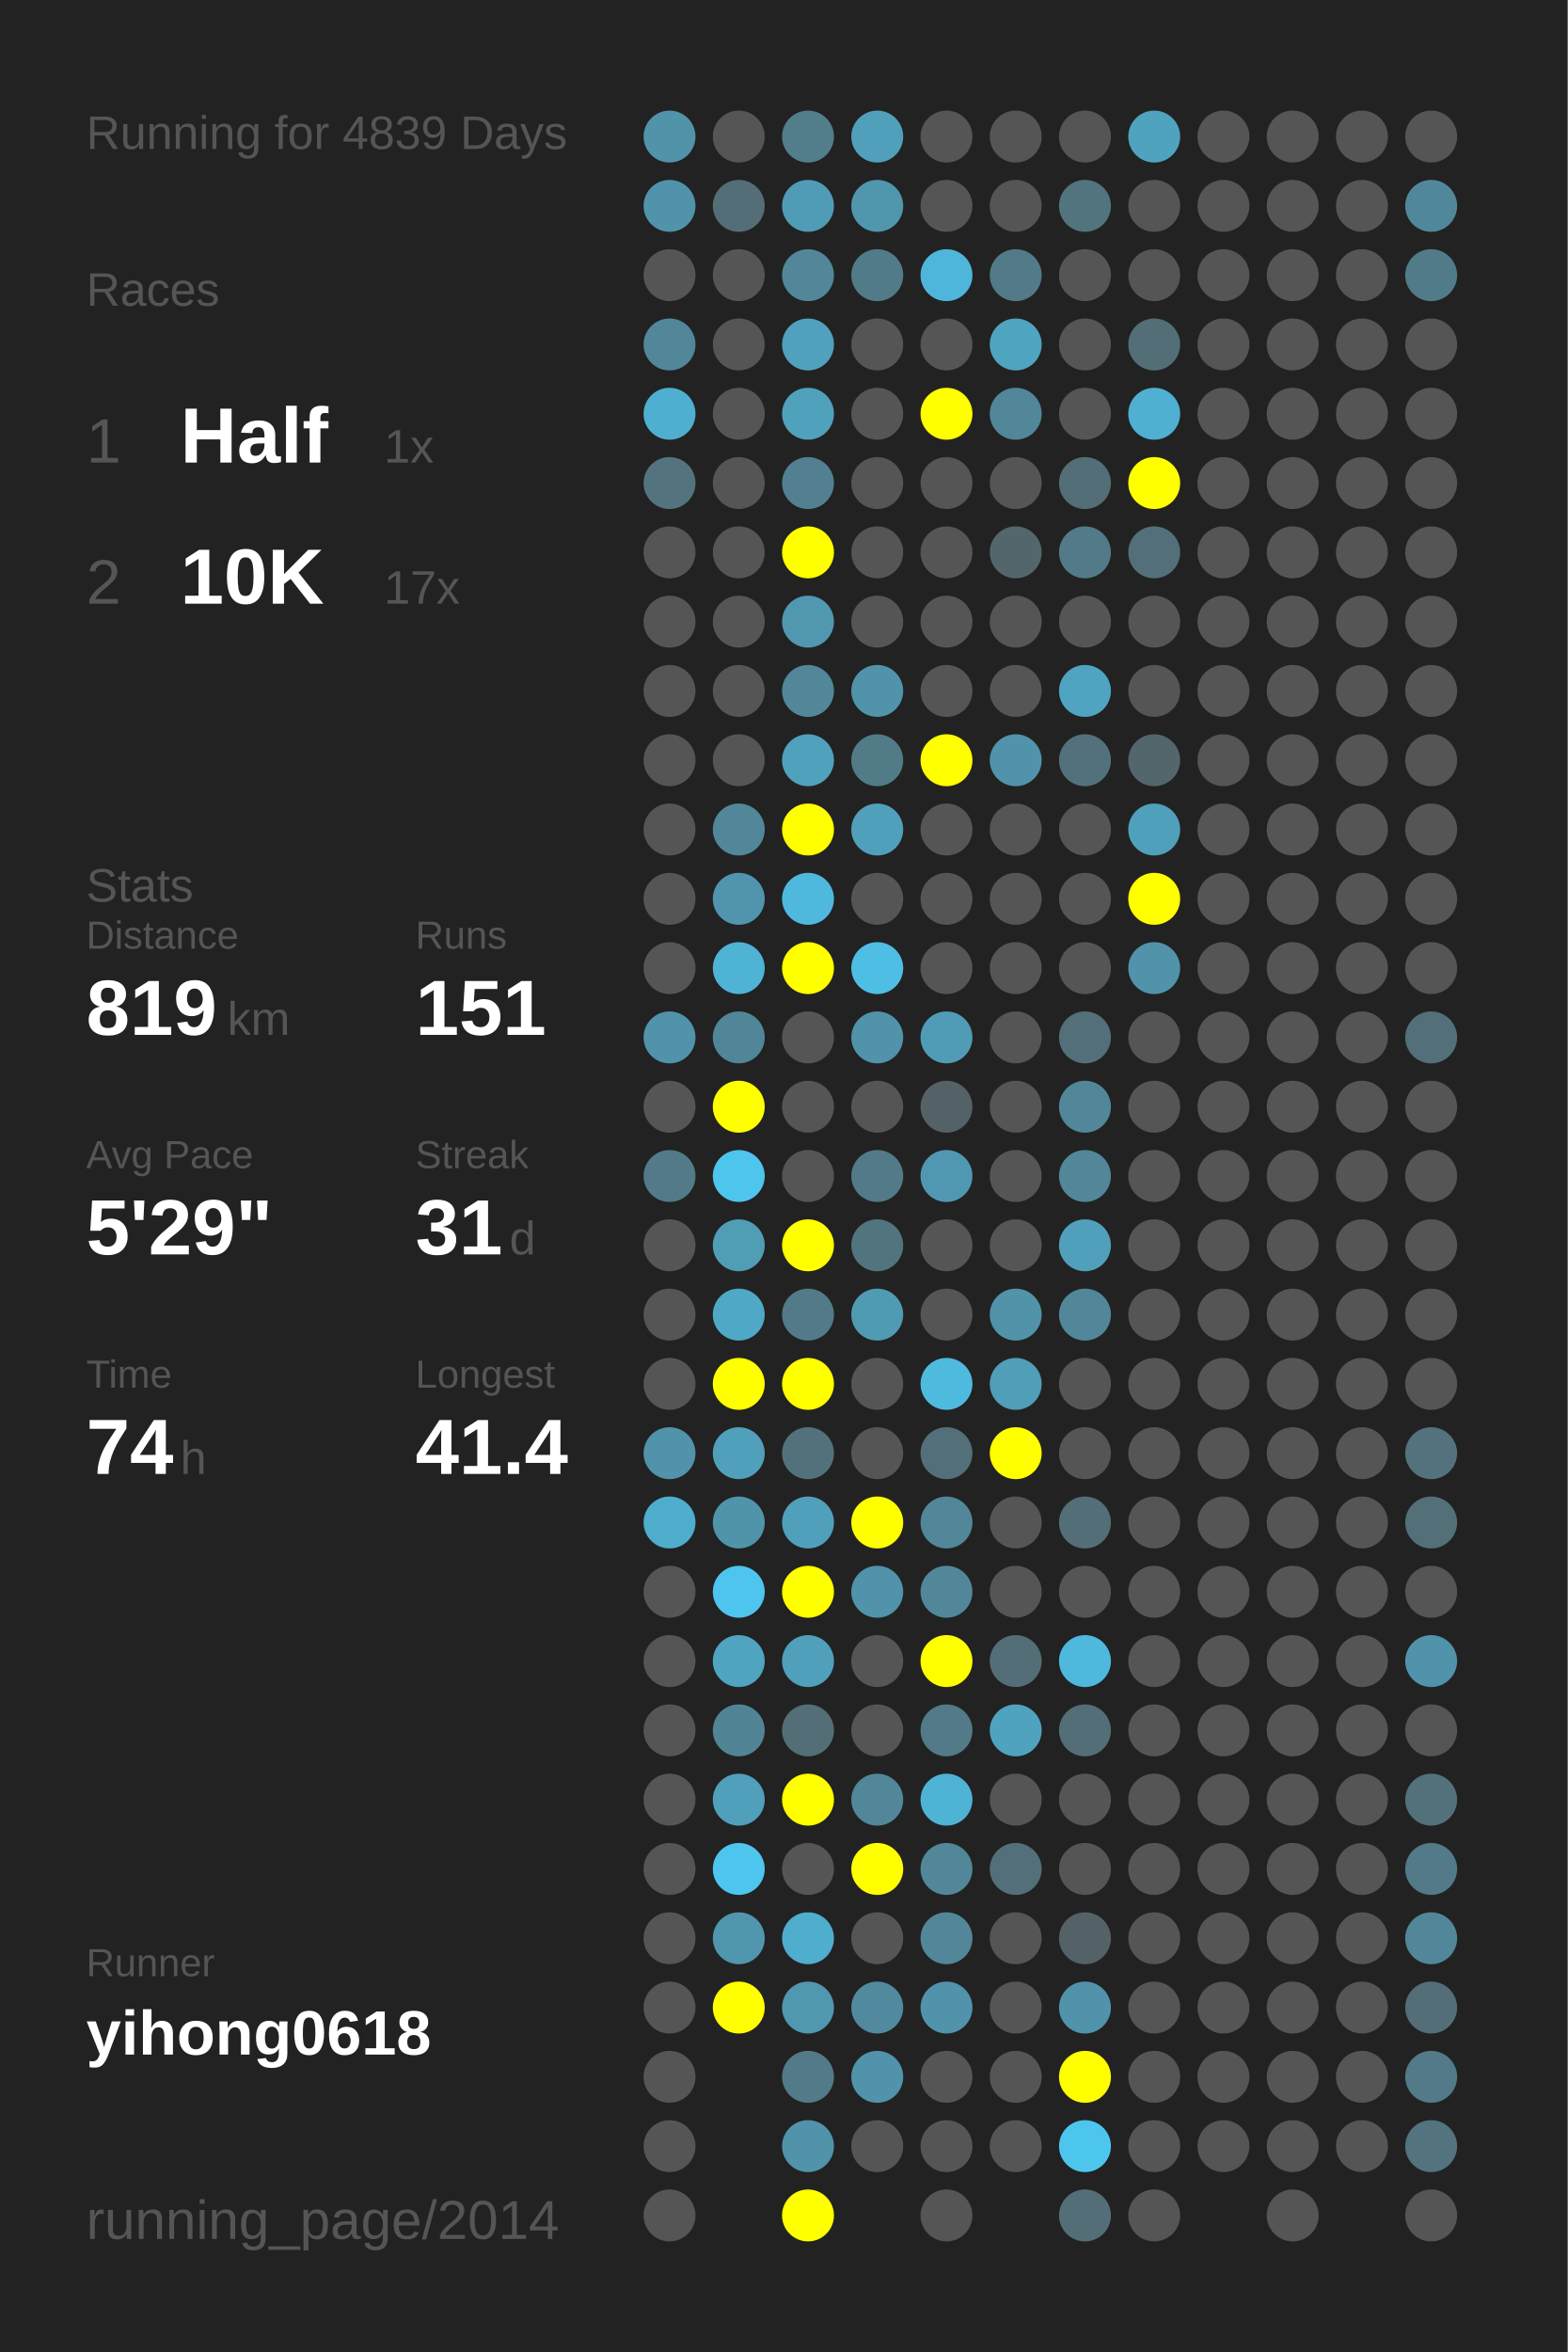
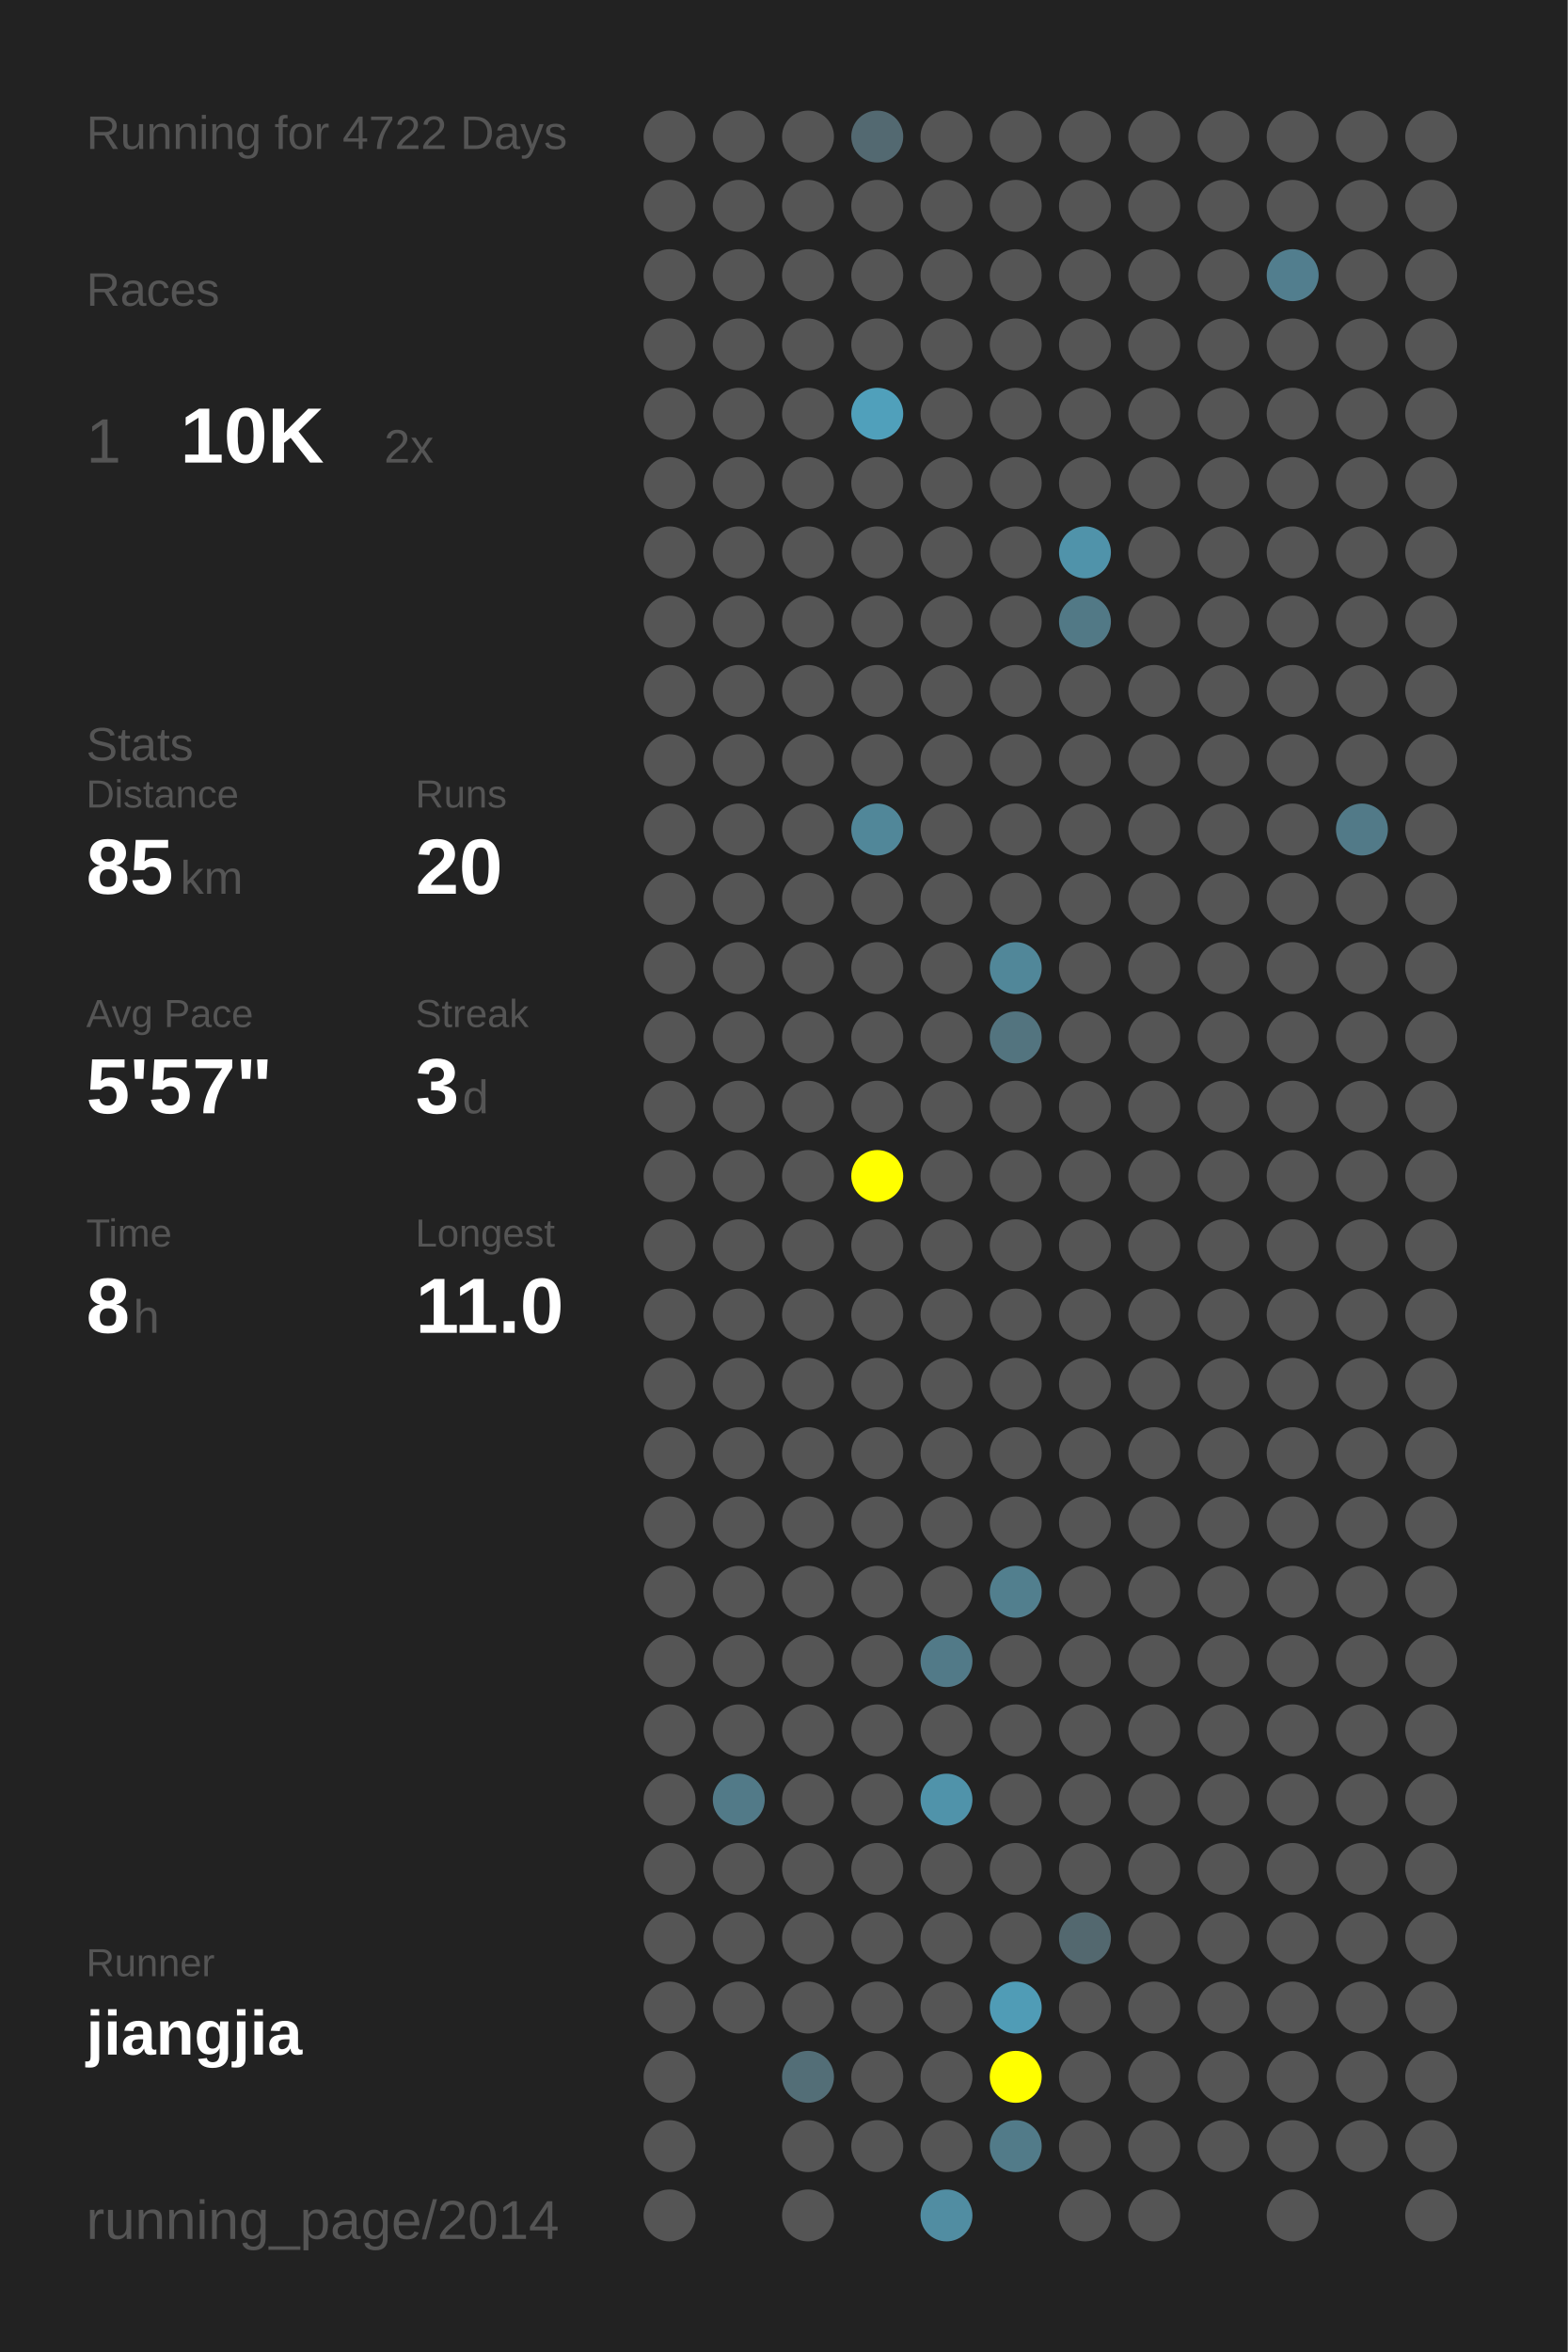
<svg xmlns="http://www.w3.org/2000/svg" baseProfile="full" height="300mm" version="1.1" viewBox="0,0,200,300" width="200mm">
  <defs />
  <rect fill="#222222" height="300" width="200" x="0" y="0" />
-   <text fill="#555555" style="font-size:6px; font-family:Arial;" x="11" y="19">Running for 4839 Days</text>
+   <text fill="#555555" style="font-size:6px; font-family:Arial;" x="11" y="19">Running for 4722 Days</text>
  <text fill="#555555" style="font-size:6px; font-family:Arial;" x="11" y="39">Races</text>
  <text fill="#555555" style="font-size:8px; font-family:Arial;" x="11" y="59">1</text>
-   <text fill="#FFFFFF" style="font-size:10px; font-family:Arial; font-weight:bold;" x="23" y="59">Half</text>
-   <text fill="#555555" style="font-size:6px; font-family:Arial;" x="49" y="59">1x</text>
-   <text fill="#555555" style="font-size:8px; font-family:Arial;" x="11" y="77">2</text>
-   <text fill="#FFFFFF" style="font-size:10px; font-family:Arial; font-weight:bold;" x="23" y="77">10K</text>
-   <text fill="#555555" style="font-size:6px; font-family:Arial;" x="49" y="77">17x</text>
-   <text fill="#555555" style="font-size:6px; font-family:Arial;" x="11" y="115">Stats</text>
-   <text fill="#555555" style="font-size:5px; font-family:Arial;" x="11" y="121">Distance</text>
-   <text fill="#FFFFFF" style="font-size:10px; font-family:Arial; font-weight:bold;" x="11" y="132">819</text>
-   <text fill="#555555" style="font-size:6px; font-family:Arial;" x="29" y="132">km</text>
-   <text fill="#555555" style="font-size:5px; font-family:Arial;" x="53" y="121">Runs</text>
-   <text fill="#FFFFFF" style="font-size:10px; font-family:Arial; font-weight:bold;" x="53" y="132">151</text>
-   <text fill="#555555" style="font-size:5px; font-family:Arial;" x="11" y="149">Avg Pace</text>
-   <text fill="#FFFFFF" style="font-size:10px; font-family:Arial; font-weight:bold;" x="11" y="160">5'29"</text>
-   <text fill="#555555" style="font-size:5px; font-family:Arial;" x="53" y="149">Streak</text>
-   <text fill="#FFFFFF" style="font-size:10px; font-family:Arial; font-weight:bold;" x="53" y="160">31</text>
-   <text fill="#555555" style="font-size:6px; font-family:Arial;" x="65" y="160">d</text>
-   <text fill="#555555" style="font-size:5px; font-family:Arial;" x="11" y="177">Time</text>
-   <text fill="#FFFFFF" style="font-size:10px; font-family:Arial; font-weight:bold;" x="11" y="188">74</text>
-   <text fill="#555555" style="font-size:6px; font-family:Arial;" x="23" y="188">h</text>
-   <text fill="#555555" style="font-size:5px; font-family:Arial;" x="53" y="177">Longest</text>
-   <text fill="#FFFFFF" style="font-size:10px; font-family:Arial; font-weight:bold;" x="53" y="188">41.4</text>
+   <text fill="#FFFFFF" style="font-size:10px; font-family:Arial; font-weight:bold;" x="23" y="59">10K</text>
+   <text fill="#555555" style="font-size:6px; font-family:Arial;" x="49" y="59">2x</text>
+   <text fill="#555555" style="font-size:6px; font-family:Arial;" x="11" y="97">Stats</text>
+   <text fill="#555555" style="font-size:5px; font-family:Arial;" x="11" y="103">Distance</text>
+   <text fill="#FFFFFF" style="font-size:10px; font-family:Arial; font-weight:bold;" x="11" y="114">85</text>
+   <text fill="#555555" style="font-size:6px; font-family:Arial;" x="23" y="114">km</text>
+   <text fill="#555555" style="font-size:5px; font-family:Arial;" x="53" y="103">Runs</text>
+   <text fill="#FFFFFF" style="font-size:10px; font-family:Arial; font-weight:bold;" x="53" y="114">20</text>
+   <text fill="#555555" style="font-size:5px; font-family:Arial;" x="11" y="131">Avg Pace</text>
+   <text fill="#FFFFFF" style="font-size:10px; font-family:Arial; font-weight:bold;" x="11" y="142">5'57"</text>
+   <text fill="#555555" style="font-size:5px; font-family:Arial;" x="53" y="131">Streak</text>
+   <text fill="#FFFFFF" style="font-size:10px; font-family:Arial; font-weight:bold;" x="53" y="142">3</text>
+   <text fill="#555555" style="font-size:6px; font-family:Arial;" x="59" y="142">d</text>
+   <text fill="#555555" style="font-size:5px; font-family:Arial;" x="11" y="159">Time</text>
+   <text fill="#FFFFFF" style="font-size:10px; font-family:Arial; font-weight:bold;" x="11" y="170">8</text>
+   <text fill="#555555" style="font-size:6px; font-family:Arial;" x="17" y="170">h</text>
+   <text fill="#555555" style="font-size:5px; font-family:Arial;" x="53" y="159">Longest</text>
+   <text fill="#FFFFFF" style="font-size:10px; font-family:Arial; font-weight:bold;" x="53" y="170">11.0</text>
  <text fill="#555555" style="font-size:5px; font-family:Arial;" x="11" y="252.065">Runner</text>
-   <text fill="#FFFFFF" style="font-size:8px; font-family:Arial; font-weight:bold;" x="11" y="262.065">yihong0618</text>
+   <text fill="#FFFFFF" style="font-size:8px; font-family:Arial; font-weight:bold;" x="11" y="262.065">jiangjia</text>
  <text fill="#555555" style="font-size:7px; font-family:Arial;" x="11" y="285.581">running_page/2014</text>
-   <circle cx="85.417" cy="17.419" fill="#5193a9" r="3.312" />
-   <circle cx="85.417" cy="26.258" fill="#5093aa" r="3.312" />
+   <circle cx="85.417" cy="17.419" fill="#555555" r="3.312" />
+   <circle cx="85.417" cy="26.258" fill="#555555" r="3.312" />
  <circle cx="85.417" cy="35.097" fill="#555555" r="3.312" />
-   <circle cx="85.417" cy="43.935" fill="#518799" r="3.312" />
-   <circle cx="85.417" cy="52.774" fill="#4fafd0" r="3.312" />
-   <circle cx="85.417" cy="61.613" fill="#53747f" r="3.312" />
+   <circle cx="85.417" cy="43.935" fill="#555555" r="3.312" />
+   <circle cx="85.417" cy="52.774" fill="#555555" r="3.312" />
+   <circle cx="85.417" cy="61.613" fill="#555555" r="3.312" />
  <circle cx="85.417" cy="70.452" fill="#555555" r="3.312" />
  <circle cx="85.417" cy="79.29" fill="#555555" r="3.312" />
  <circle cx="85.417" cy="88.129" fill="#555555" r="3.312" />
  <circle cx="85.417" cy="96.968" fill="#555555" r="3.312" />
  <circle cx="85.417" cy="105.806" fill="#555555" r="3.312" />
  <circle cx="85.417" cy="114.645" fill="#555555" r="3.312" />
  <circle cx="85.417" cy="123.484" fill="#555555" r="3.312" />
-   <circle cx="85.417" cy="132.323" fill="#5093aa" r="3.312" />
+   <circle cx="85.417" cy="132.323" fill="#555555" r="3.312" />
  <circle cx="85.417" cy="141.161" fill="#555555" r="3.312" />
-   <circle cx="85.417" cy="150" fill="#527a88" r="3.312" />
+   <circle cx="85.417" cy="150" fill="#555555" r="3.312" />
  <circle cx="85.417" cy="158.839" fill="#555555" r="3.312" />
  <circle cx="85.417" cy="167.677" fill="#555555" r="3.312" />
  <circle cx="85.417" cy="176.516" fill="#555555" r="3.312" />
-   <circle cx="85.417" cy="185.355" fill="#5093aa" r="3.312" />
-   <circle cx="85.417" cy="194.194" fill="#4fadcc" r="3.312" />
+   <circle cx="85.417" cy="185.355" fill="#555555" r="3.312" />
+   <circle cx="85.417" cy="194.194" fill="#555555" r="3.312" />
  <circle cx="85.417" cy="203.032" fill="#555555" r="3.312" />
  <circle cx="85.417" cy="211.871" fill="#555555" r="3.312" />
  <circle cx="85.417" cy="220.71" fill="#555555" r="3.312" />
  <circle cx="85.417" cy="229.548" fill="#555555" r="3.312" />
  <circle cx="85.417" cy="238.387" fill="#555555" r="3.312" />
  <circle cx="85.417" cy="247.226" fill="#555555" r="3.312" />
  <circle cx="85.417" cy="256.065" fill="#555555" r="3.312" />
  <circle cx="85.417" cy="264.903" fill="#555555" r="3.312" />
  <circle cx="85.417" cy="273.742" fill="#555555" r="3.312" />
  <circle cx="85.417" cy="282.581" fill="#555555" r="3.312" />
  <circle cx="94.25" cy="17.419" fill="#555555" r="3.312" />
-   <circle cx="94.25" cy="26.258" fill="#536e77" r="3.312" />
+   <circle cx="94.25" cy="26.258" fill="#555555" r="3.312" />
  <circle cx="94.25" cy="35.097" fill="#555555" r="3.312" />
  <circle cx="94.25" cy="43.935" fill="#555555" r="3.312" />
  <circle cx="94.25" cy="52.774" fill="#555555" r="3.312" />
  <circle cx="94.25" cy="61.613" fill="#555555" r="3.312" />
  <circle cx="94.25" cy="70.452" fill="#555555" r="3.312" />
  <circle cx="94.25" cy="79.29" fill="#555555" r="3.312" />
  <circle cx="94.25" cy="88.129" fill="#555555" r="3.312" />
  <circle cx="94.25" cy="96.968" fill="#555555" r="3.312" />
-   <circle cx="94.25" cy="105.806" fill="#518799" r="3.312" />
-   <circle cx="94.25" cy="114.645" fill="#5095ad" r="3.312" />
-   <circle cx="94.25" cy="123.484" fill="#4eb3d5" r="3.312" />
-   <circle cx="94.25" cy="132.323" fill="#518698" r="3.312" />
-   <circle cx="94.25" cy="141.161" fill="#FFFF00" r="3.312" />
-   <circle cx="94.25" cy="150" fill="#4dc5ed" r="3.312" />
-   <circle cx="94.25" cy="158.839" fill="#509db6" r="3.312" />
-   <circle cx="94.25" cy="167.677" fill="#4fa8c5" r="3.312" />
-   <circle cx="94.25" cy="176.516" fill="#FFFF00" r="3.312" />
-   <circle cx="94.25" cy="185.355" fill="#50a0bb" r="3.312" />
-   <circle cx="94.25" cy="194.194" fill="#5094aa" r="3.312" />
-   <circle cx="94.25" cy="203.032" fill="#4dc5ee" r="3.312" />
-   <circle cx="94.25" cy="211.871" fill="#4fa4c0" r="3.312" />
-   <circle cx="94.25" cy="220.71" fill="#518495" r="3.312" />
-   <circle cx="94.25" cy="229.548" fill="#50a0bb" r="3.312" />
-   <circle cx="94.25" cy="238.387" fill="#4dc5ee" r="3.312" />
-   <circle cx="94.25" cy="247.226" fill="#5096ae" r="3.312" />
-   <circle cx="94.25" cy="256.065" fill="#FFFF00" r="3.312" />
-   <circle cx="103.083" cy="17.419" fill="#527e8c" r="3.312" />
-   <circle cx="103.083" cy="26.258" fill="#509cb6" r="3.312" />
-   <circle cx="103.083" cy="35.097" fill="#518799" r="3.312" />
-   <circle cx="103.083" cy="43.935" fill="#50a1bd" r="3.312" />
-   <circle cx="103.083" cy="52.774" fill="#50a1bc" r="3.312" />
-   <circle cx="103.083" cy="61.613" fill="#528090" r="3.312" />
-   <circle cx="103.083" cy="70.452" fill="#FFFF00" r="3.312" />
-   <circle cx="103.083" cy="79.29" fill="#5097af" r="3.312" />
-   <circle cx="103.083" cy="88.129" fill="#518799" r="3.312" />
-   <circle cx="103.083" cy="96.968" fill="#50a1bc" r="3.312" />
-   <circle cx="103.083" cy="105.806" fill="#FFFF00" r="3.312" />
-   <circle cx="103.083" cy="114.645" fill="#4eb9dd" r="3.312" />
-   <circle cx="103.083" cy="123.484" fill="#FFFF00" r="3.312" />
+   <circle cx="94.25" cy="105.806" fill="#555555" r="3.312" />
+   <circle cx="94.25" cy="114.645" fill="#555555" r="3.312" />
+   <circle cx="94.25" cy="123.484" fill="#555555" r="3.312" />
+   <circle cx="94.25" cy="132.323" fill="#555555" r="3.312" />
+   <circle cx="94.25" cy="141.161" fill="#555555" r="3.312" />
+   <circle cx="94.25" cy="150" fill="#555555" r="3.312" />
+   <circle cx="94.25" cy="158.839" fill="#555555" r="3.312" />
+   <circle cx="94.25" cy="167.677" fill="#555555" r="3.312" />
+   <circle cx="94.25" cy="176.516" fill="#555555" r="3.312" />
+   <circle cx="94.25" cy="185.355" fill="#555555" r="3.312" />
+   <circle cx="94.25" cy="194.194" fill="#555555" r="3.312" />
+   <circle cx="94.25" cy="203.032" fill="#555555" r="3.312" />
+   <circle cx="94.25" cy="211.871" fill="#555555" r="3.312" />
+   <circle cx="94.25" cy="220.71" fill="#555555" r="3.312" />
+   <circle cx="94.25" cy="229.548" fill="#527a88" r="3.312" />
+   <circle cx="94.25" cy="238.387" fill="#555555" r="3.312" />
+   <circle cx="94.25" cy="247.226" fill="#555555" r="3.312" />
+   <circle cx="94.25" cy="256.065" fill="#555555" r="3.312" />
+   <circle cx="103.083" cy="17.419" fill="#555555" r="3.312" />
+   <circle cx="103.083" cy="26.258" fill="#555555" r="3.312" />
+   <circle cx="103.083" cy="35.097" fill="#555555" r="3.312" />
+   <circle cx="103.083" cy="43.935" fill="#555555" r="3.312" />
+   <circle cx="103.083" cy="52.774" fill="#555555" r="3.312" />
+   <circle cx="103.083" cy="61.613" fill="#555555" r="3.312" />
+   <circle cx="103.083" cy="70.452" fill="#555555" r="3.312" />
+   <circle cx="103.083" cy="79.29" fill="#555555" r="3.312" />
+   <circle cx="103.083" cy="88.129" fill="#555555" r="3.312" />
+   <circle cx="103.083" cy="96.968" fill="#555555" r="3.312" />
+   <circle cx="103.083" cy="105.806" fill="#555555" r="3.312" />
+   <circle cx="103.083" cy="114.645" fill="#555555" r="3.312" />
+   <circle cx="103.083" cy="123.484" fill="#555555" r="3.312" />
  <circle cx="103.083" cy="132.323" fill="#555555" r="3.312" />
  <circle cx="103.083" cy="141.161" fill="#555555" r="3.312" />
  <circle cx="103.083" cy="150" fill="#555555" r="3.312" />
-   <circle cx="103.083" cy="158.839" fill="#FFFF00" r="3.312" />
-   <circle cx="103.083" cy="167.677" fill="#527a88" r="3.312" />
-   <circle cx="103.083" cy="176.516" fill="#FFFF00" r="3.312" />
-   <circle cx="103.083" cy="185.355" fill="#53717b" r="3.312" />
-   <circle cx="103.083" cy="194.194" fill="#50a0bb" r="3.312" />
-   <circle cx="103.083" cy="203.032" fill="#FFFF00" r="3.312" />
-   <circle cx="103.083" cy="211.871" fill="#50a0bb" r="3.312" />
-   <circle cx="103.083" cy="220.71" fill="#536e77" r="3.312" />
-   <circle cx="103.083" cy="229.548" fill="#FFFF00" r="3.312" />
+   <circle cx="103.083" cy="158.839" fill="#555555" r="3.312" />
+   <circle cx="103.083" cy="167.677" fill="#555555" r="3.312" />
+   <circle cx="103.083" cy="176.516" fill="#555555" r="3.312" />
+   <circle cx="103.083" cy="185.355" fill="#555555" r="3.312" />
+   <circle cx="103.083" cy="194.194" fill="#555555" r="3.312" />
+   <circle cx="103.083" cy="203.032" fill="#555555" r="3.312" />
+   <circle cx="103.083" cy="211.871" fill="#555555" r="3.312" />
+   <circle cx="103.083" cy="220.71" fill="#555555" r="3.312" />
+   <circle cx="103.083" cy="229.548" fill="#555555" r="3.312" />
  <circle cx="103.083" cy="238.387" fill="#555555" r="3.312" />
-   <circle cx="103.083" cy="247.226" fill="#4fadcd" r="3.312" />
-   <circle cx="103.083" cy="256.065" fill="#5097b0" r="3.312" />
-   <circle cx="103.083" cy="264.903" fill="#527a88" r="3.312" />
-   <circle cx="103.083" cy="273.742" fill="#5093aa" r="3.312" />
-   <circle cx="103.083" cy="282.581" fill="#FFFF00" r="3.312" />
-   <circle cx="111.917" cy="17.419" fill="#50a0bb" r="3.312" />
-   <circle cx="111.917" cy="26.258" fill="#5097ae" r="3.312" />
-   <circle cx="111.917" cy="35.097" fill="#527b89" r="3.312" />
+   <circle cx="103.083" cy="247.226" fill="#555555" r="3.312" />
+   <circle cx="103.083" cy="256.065" fill="#555555" r="3.312" />
+   <circle cx="103.083" cy="264.903" fill="#536e77" r="3.312" />
+   <circle cx="103.083" cy="273.742" fill="#555555" r="3.312" />
+   <circle cx="103.083" cy="282.581" fill="#555555" r="3.312" />
+   <circle cx="111.917" cy="17.419" fill="#536971" r="3.312" />
+   <circle cx="111.917" cy="26.258" fill="#555555" r="3.312" />
+   <circle cx="111.917" cy="35.097" fill="#555555" r="3.312" />
  <circle cx="111.917" cy="43.935" fill="#555555" r="3.312" />
-   <circle cx="111.917" cy="52.774" fill="#555555" r="3.312" />
+   <circle cx="111.917" cy="52.774" fill="#50a0bb" r="3.312" />
  <circle cx="111.917" cy="61.613" fill="#555555" r="3.312" />
  <circle cx="111.917" cy="70.452" fill="#555555" r="3.312" />
  <circle cx="111.917" cy="79.29" fill="#555555" r="3.312" />
-   <circle cx="111.917" cy="88.129" fill="#5093aa" r="3.312" />
-   <circle cx="111.917" cy="96.968" fill="#527b88" r="3.312" />
-   <circle cx="111.917" cy="105.806" fill="#50a0bb" r="3.312" />
+   <circle cx="111.917" cy="88.129" fill="#555555" r="3.312" />
+   <circle cx="111.917" cy="96.968" fill="#555555" r="3.312" />
+   <circle cx="111.917" cy="105.806" fill="#518799" r="3.312" />
  <circle cx="111.917" cy="114.645" fill="#555555" r="3.312" />
-   <circle cx="111.917" cy="123.484" fill="#4ebee4" r="3.312" />
-   <circle cx="111.917" cy="132.323" fill="#5093aa" r="3.312" />
+   <circle cx="111.917" cy="123.484" fill="#555555" r="3.312" />
+   <circle cx="111.917" cy="132.323" fill="#555555" r="3.312" />
  <circle cx="111.917" cy="141.161" fill="#555555" r="3.312" />
-   <circle cx="111.917" cy="150" fill="#527a88" r="3.312" />
-   <circle cx="111.917" cy="158.839" fill="#52747f" r="3.312" />
-   <circle cx="111.917" cy="167.677" fill="#509bb4" r="3.312" />
+   <circle cx="111.917" cy="150" fill="#FFFF00" r="3.312" />
+   <circle cx="111.917" cy="158.839" fill="#555555" r="3.312" />
+   <circle cx="111.917" cy="167.677" fill="#555555" r="3.312" />
  <circle cx="111.917" cy="176.516" fill="#555555" r="3.312" />
  <circle cx="111.917" cy="185.355" fill="#555555" r="3.312" />
-   <circle cx="111.917" cy="194.194" fill="#FFFF00" r="3.312" />
-   <circle cx="111.917" cy="203.032" fill="#5093aa" r="3.312" />
+   <circle cx="111.917" cy="194.194" fill="#555555" r="3.312" />
+   <circle cx="111.917" cy="203.032" fill="#555555" r="3.312" />
  <circle cx="111.917" cy="211.871" fill="#555555" r="3.312" />
  <circle cx="111.917" cy="220.71" fill="#555555" r="3.312" />
-   <circle cx="111.917" cy="229.548" fill="#518799" r="3.312" />
-   <circle cx="111.917" cy="238.387" fill="#FFFF00" r="3.312" />
+   <circle cx="111.917" cy="229.548" fill="#555555" r="3.312" />
+   <circle cx="111.917" cy="238.387" fill="#555555" r="3.312" />
  <circle cx="111.917" cy="247.226" fill="#555555" r="3.312" />
-   <circle cx="111.917" cy="256.065" fill="#518a9e" r="3.312" />
-   <circle cx="111.917" cy="264.903" fill="#5093aa" r="3.312" />
+   <circle cx="111.917" cy="256.065" fill="#555555" r="3.312" />
+   <circle cx="111.917" cy="264.903" fill="#555555" r="3.312" />
  <circle cx="111.917" cy="273.742" fill="#555555" r="3.312" />
  <circle cx="120.75" cy="17.419" fill="#555555" r="3.312" />
  <circle cx="120.75" cy="26.258" fill="#555555" r="3.312" />
-   <circle cx="120.75" cy="35.097" fill="#4eb6da" r="3.312" />
+   <circle cx="120.75" cy="35.097" fill="#555555" r="3.312" />
  <circle cx="120.75" cy="43.935" fill="#555555" r="3.312" />
-   <circle cx="120.75" cy="52.774" fill="#FFFF00" r="3.312" />
+   <circle cx="120.75" cy="52.774" fill="#555555" r="3.312" />
  <circle cx="120.75" cy="61.613" fill="#555555" r="3.312" />
  <circle cx="120.75" cy="70.452" fill="#555555" r="3.312" />
  <circle cx="120.75" cy="79.29" fill="#555555" r="3.312" />
  <circle cx="120.75" cy="88.129" fill="#555555" r="3.312" />
-   <circle cx="120.75" cy="96.968" fill="#FFFF00" r="3.312" />
+   <circle cx="120.75" cy="96.968" fill="#555555" r="3.312" />
  <circle cx="120.75" cy="105.806" fill="#555555" r="3.312" />
  <circle cx="120.75" cy="114.645" fill="#555555" r="3.312" />
  <circle cx="120.75" cy="123.484" fill="#555555" r="3.312" />
-   <circle cx="120.75" cy="132.323" fill="#509cb6" r="3.312" />
-   <circle cx="120.75" cy="141.161" fill="#546166" r="3.312" />
-   <circle cx="120.75" cy="150" fill="#5098b1" r="3.312" />
+   <circle cx="120.75" cy="132.323" fill="#555555" r="3.312" />
+   <circle cx="120.75" cy="141.161" fill="#555555" r="3.312" />
+   <circle cx="120.75" cy="150" fill="#555555" r="3.312" />
  <circle cx="120.75" cy="158.839" fill="#555555" r="3.312" />
  <circle cx="120.75" cy="167.677" fill="#555555" r="3.312" />
-   <circle cx="120.75" cy="176.516" fill="#4ebade" r="3.312" />
-   <circle cx="120.75" cy="185.355" fill="#53707a" r="3.312" />
-   <circle cx="120.75" cy="194.194" fill="#518799" r="3.312" />
-   <circle cx="120.75" cy="203.032" fill="#518799" r="3.312" />
-   <circle cx="120.75" cy="211.871" fill="#FFFF00" r="3.312" />
-   <circle cx="120.75" cy="220.71" fill="#527a88" r="3.312" />
-   <circle cx="120.75" cy="229.548" fill="#4eb3d5" r="3.312" />
-   <circle cx="120.75" cy="238.387" fill="#518799" r="3.312" />
-   <circle cx="120.75" cy="247.226" fill="#518799" r="3.312" />
-   <circle cx="120.75" cy="256.065" fill="#5093aa" r="3.312" />
+   <circle cx="120.75" cy="176.516" fill="#555555" r="3.312" />
+   <circle cx="120.75" cy="185.355" fill="#555555" r="3.312" />
+   <circle cx="120.75" cy="194.194" fill="#555555" r="3.312" />
+   <circle cx="120.75" cy="203.032" fill="#555555" r="3.312" />
+   <circle cx="120.75" cy="211.871" fill="#527a88" r="3.312" />
+   <circle cx="120.75" cy="220.71" fill="#555555" r="3.312" />
+   <circle cx="120.75" cy="229.548" fill="#5093aa" r="3.312" />
+   <circle cx="120.75" cy="238.387" fill="#555555" r="3.312" />
+   <circle cx="120.75" cy="247.226" fill="#555555" r="3.312" />
+   <circle cx="120.75" cy="256.065" fill="#555555" r="3.312" />
  <circle cx="120.75" cy="264.903" fill="#555555" r="3.312" />
  <circle cx="120.75" cy="273.742" fill="#555555" r="3.312" />
-   <circle cx="120.75" cy="282.581" fill="#555555" r="3.312" />
+   <circle cx="120.75" cy="282.581" fill="#518da2" r="3.312" />
  <circle cx="129.583" cy="17.419" fill="#555555" r="3.312" />
  <circle cx="129.583" cy="26.258" fill="#555555" r="3.312" />
-   <circle cx="129.583" cy="35.097" fill="#527a88" r="3.312" />
-   <circle cx="129.583" cy="43.935" fill="#4fa4c0" r="3.312" />
-   <circle cx="129.583" cy="52.774" fill="#518799" r="3.312" />
+   <circle cx="129.583" cy="35.097" fill="#555555" r="3.312" />
+   <circle cx="129.583" cy="43.935" fill="#555555" r="3.312" />
+   <circle cx="129.583" cy="52.774" fill="#555555" r="3.312" />
  <circle cx="129.583" cy="61.613" fill="#555555" r="3.312" />
-   <circle cx="129.583" cy="70.452" fill="#53666c" r="3.312" />
+   <circle cx="129.583" cy="70.452" fill="#555555" r="3.312" />
  <circle cx="129.583" cy="79.29" fill="#555555" r="3.312" />
  <circle cx="129.583" cy="88.129" fill="#555555" r="3.312" />
-   <circle cx="129.583" cy="96.968" fill="#5093aa" r="3.312" />
+   <circle cx="129.583" cy="96.968" fill="#555555" r="3.312" />
  <circle cx="129.583" cy="105.806" fill="#555555" r="3.312" />
  <circle cx="129.583" cy="114.645" fill="#555555" r="3.312" />
-   <circle cx="129.583" cy="123.484" fill="#555555" r="3.312" />
-   <circle cx="129.583" cy="132.323" fill="#555555" r="3.312" />
+   <circle cx="129.583" cy="123.484" fill="#518799" r="3.312" />
+   <circle cx="129.583" cy="132.323" fill="#53747f" r="3.312" />
  <circle cx="129.583" cy="141.161" fill="#555555" r="3.312" />
  <circle cx="129.583" cy="150" fill="#555555" r="3.312" />
  <circle cx="129.583" cy="158.839" fill="#555555" r="3.312" />
-   <circle cx="129.583" cy="167.677" fill="#5193a9" r="3.312" />
-   <circle cx="129.583" cy="176.516" fill="#509eb8" r="3.312" />
-   <circle cx="129.583" cy="185.355" fill="#FFFF00" r="3.312" />
+   <circle cx="129.583" cy="167.677" fill="#555555" r="3.312" />
+   <circle cx="129.583" cy="176.516" fill="#555555" r="3.312" />
+   <circle cx="129.583" cy="185.355" fill="#555555" r="3.312" />
  <circle cx="129.583" cy="194.194" fill="#555555" r="3.312" />
-   <circle cx="129.583" cy="203.032" fill="#555555" r="3.312" />
-   <circle cx="129.583" cy="211.871" fill="#536e77" r="3.312" />
-   <circle cx="129.583" cy="220.71" fill="#50a3bf" r="3.312" />
+   <circle cx="129.583" cy="203.032" fill="#527f8e" r="3.312" />
+   <circle cx="129.583" cy="211.871" fill="#555555" r="3.312" />
+   <circle cx="129.583" cy="220.71" fill="#555555" r="3.312" />
  <circle cx="129.583" cy="229.548" fill="#555555" r="3.312" />
-   <circle cx="129.583" cy="238.387" fill="#53707a" r="3.312" />
+   <circle cx="129.583" cy="238.387" fill="#555555" r="3.312" />
  <circle cx="129.583" cy="247.226" fill="#555555" r="3.312" />
-   <circle cx="129.583" cy="256.065" fill="#555555" r="3.312" />
-   <circle cx="129.583" cy="264.903" fill="#555555" r="3.312" />
-   <circle cx="129.583" cy="273.742" fill="#555555" r="3.312" />
+   <circle cx="129.583" cy="256.065" fill="#509cb6" r="3.312" />
+   <circle cx="129.583" cy="264.903" fill="#FFFF00" r="3.312" />
+   <circle cx="129.583" cy="273.742" fill="#527b89" r="3.312" />
  <circle cx="138.417" cy="17.419" fill="#555555" r="3.312" />
-   <circle cx="138.417" cy="26.258" fill="#52747f" r="3.312" />
+   <circle cx="138.417" cy="26.258" fill="#555555" r="3.312" />
  <circle cx="138.417" cy="35.097" fill="#555555" r="3.312" />
  <circle cx="138.417" cy="43.935" fill="#555555" r="3.312" />
  <circle cx="138.417" cy="52.774" fill="#555555" r="3.312" />
-   <circle cx="138.417" cy="61.613" fill="#536e77" r="3.312" />
-   <circle cx="138.417" cy="70.452" fill="#527a88" r="3.312" />
-   <circle cx="138.417" cy="79.29" fill="#555555" r="3.312" />
-   <circle cx="138.417" cy="88.129" fill="#4fa4c1" r="3.312" />
-   <circle cx="138.417" cy="96.968" fill="#53717c" r="3.312" />
+   <circle cx="138.417" cy="61.613" fill="#555555" r="3.312" />
+   <circle cx="138.417" cy="70.452" fill="#5093aa" r="3.312" />
+   <circle cx="138.417" cy="79.29" fill="#527986" r="3.312" />
+   <circle cx="138.417" cy="88.129" fill="#555555" r="3.312" />
+   <circle cx="138.417" cy="96.968" fill="#555555" r="3.312" />
  <circle cx="138.417" cy="105.806" fill="#555555" r="3.312" />
  <circle cx="138.417" cy="114.645" fill="#555555" r="3.312" />
  <circle cx="138.417" cy="123.484" fill="#555555" r="3.312" />
-   <circle cx="138.417" cy="132.323" fill="#536f79" r="3.312" />
-   <circle cx="138.417" cy="141.161" fill="#518799" r="3.312" />
-   <circle cx="138.417" cy="150" fill="#518799" r="3.312" />
-   <circle cx="138.417" cy="158.839" fill="#50a0bb" r="3.312" />
-   <circle cx="138.417" cy="167.677" fill="#518799" r="3.312" />
+   <circle cx="138.417" cy="132.323" fill="#555555" r="3.312" />
+   <circle cx="138.417" cy="141.161" fill="#555555" r="3.312" />
+   <circle cx="138.417" cy="150" fill="#555555" r="3.312" />
+   <circle cx="138.417" cy="158.839" fill="#555555" r="3.312" />
+   <circle cx="138.417" cy="167.677" fill="#555555" r="3.312" />
  <circle cx="138.417" cy="176.516" fill="#555555" r="3.312" />
  <circle cx="138.417" cy="185.355" fill="#555555" r="3.312" />
-   <circle cx="138.417" cy="194.194" fill="#536e77" r="3.312" />
+   <circle cx="138.417" cy="194.194" fill="#555555" r="3.312" />
  <circle cx="138.417" cy="203.032" fill="#555555" r="3.312" />
-   <circle cx="138.417" cy="211.871" fill="#4eb9dd" r="3.312" />
-   <circle cx="138.417" cy="220.71" fill="#536e77" r="3.312" />
+   <circle cx="138.417" cy="211.871" fill="#555555" r="3.312" />
+   <circle cx="138.417" cy="220.71" fill="#555555" r="3.312" />
  <circle cx="138.417" cy="229.548" fill="#555555" r="3.312" />
  <circle cx="138.417" cy="238.387" fill="#555555" r="3.312" />
-   <circle cx="138.417" cy="247.226" fill="#546267" r="3.312" />
-   <circle cx="138.417" cy="256.065" fill="#5093aa" r="3.312" />
-   <circle cx="138.417" cy="264.903" fill="#FFFF00" r="3.312" />
-   <circle cx="138.417" cy="273.742" fill="#4dc6ee" r="3.312" />
-   <circle cx="138.417" cy="282.581" fill="#536e77" r="3.312" />
-   <circle cx="147.25" cy="17.419" fill="#4fa3bf" r="3.312" />
+   <circle cx="138.417" cy="247.226" fill="#53686f" r="3.312" />
+   <circle cx="138.417" cy="256.065" fill="#555555" r="3.312" />
+   <circle cx="138.417" cy="264.903" fill="#555555" r="3.312" />
+   <circle cx="138.417" cy="273.742" fill="#555555" r="3.312" />
+   <circle cx="138.417" cy="282.581" fill="#555555" r="3.312" />
+   <circle cx="147.25" cy="17.419" fill="#555555" r="3.312" />
  <circle cx="147.25" cy="26.258" fill="#555555" r="3.312" />
  <circle cx="147.25" cy="35.097" fill="#555555" r="3.312" />
-   <circle cx="147.25" cy="43.935" fill="#536e77" r="3.312" />
-   <circle cx="147.25" cy="52.774" fill="#4fb0d1" r="3.312" />
-   <circle cx="147.25" cy="61.613" fill="#FFFF00" r="3.312" />
-   <circle cx="147.25" cy="70.452" fill="#53707a" r="3.312" />
+   <circle cx="147.25" cy="43.935" fill="#555555" r="3.312" />
+   <circle cx="147.25" cy="52.774" fill="#555555" r="3.312" />
+   <circle cx="147.25" cy="61.613" fill="#555555" r="3.312" />
+   <circle cx="147.25" cy="70.452" fill="#555555" r="3.312" />
  <circle cx="147.25" cy="79.29" fill="#555555" r="3.312" />
  <circle cx="147.25" cy="88.129" fill="#555555" r="3.312" />
-   <circle cx="147.25" cy="96.968" fill="#53666c" r="3.312" />
-   <circle cx="147.25" cy="105.806" fill="#50a0bb" r="3.312" />
-   <circle cx="147.25" cy="114.645" fill="#FFFF00" r="3.312" />
-   <circle cx="147.25" cy="123.484" fill="#5093aa" r="3.312" />
+   <circle cx="147.25" cy="96.968" fill="#555555" r="3.312" />
+   <circle cx="147.25" cy="105.806" fill="#555555" r="3.312" />
+   <circle cx="147.25" cy="114.645" fill="#555555" r="3.312" />
+   <circle cx="147.25" cy="123.484" fill="#555555" r="3.312" />
  <circle cx="147.25" cy="132.323" fill="#555555" r="3.312" />
  <circle cx="147.25" cy="141.161" fill="#555555" r="3.312" />
  <circle cx="147.25" cy="150" fill="#555555" r="3.312" />
  <circle cx="147.25" cy="158.839" fill="#555555" r="3.312" />
  <circle cx="147.25" cy="167.677" fill="#555555" r="3.312" />
  <circle cx="147.25" cy="176.516" fill="#555555" r="3.312" />
  <circle cx="147.25" cy="185.355" fill="#555555" r="3.312" />
  <circle cx="147.25" cy="194.194" fill="#555555" r="3.312" />
  <circle cx="147.25" cy="203.032" fill="#555555" r="3.312" />
  <circle cx="147.25" cy="211.871" fill="#555555" r="3.312" />
  <circle cx="147.25" cy="220.71" fill="#555555" r="3.312" />
  <circle cx="147.25" cy="229.548" fill="#555555" r="3.312" />
  <circle cx="147.25" cy="238.387" fill="#555555" r="3.312" />
  <circle cx="147.25" cy="247.226" fill="#555555" r="3.312" />
  <circle cx="147.25" cy="256.065" fill="#555555" r="3.312" />
  <circle cx="147.25" cy="264.903" fill="#555555" r="3.312" />
  <circle cx="147.25" cy="273.742" fill="#555555" r="3.312" />
  <circle cx="147.25" cy="282.581" fill="#555555" r="3.312" />
  <circle cx="156.083" cy="17.419" fill="#555555" r="3.312" />
  <circle cx="156.083" cy="26.258" fill="#555555" r="3.312" />
  <circle cx="156.083" cy="35.097" fill="#555555" r="3.312" />
  <circle cx="156.083" cy="43.935" fill="#555555" r="3.312" />
  <circle cx="156.083" cy="52.774" fill="#555555" r="3.312" />
  <circle cx="156.083" cy="61.613" fill="#555555" r="3.312" />
  <circle cx="156.083" cy="70.452" fill="#555555" r="3.312" />
  <circle cx="156.083" cy="79.29" fill="#555555" r="3.312" />
  <circle cx="156.083" cy="88.129" fill="#555555" r="3.312" />
  <circle cx="156.083" cy="96.968" fill="#555555" r="3.312" />
  <circle cx="156.083" cy="105.806" fill="#555555" r="3.312" />
  <circle cx="156.083" cy="114.645" fill="#555555" r="3.312" />
  <circle cx="156.083" cy="123.484" fill="#555555" r="3.312" />
  <circle cx="156.083" cy="132.323" fill="#555555" r="3.312" />
  <circle cx="156.083" cy="141.161" fill="#555555" r="3.312" />
  <circle cx="156.083" cy="150" fill="#555555" r="3.312" />
  <circle cx="156.083" cy="158.839" fill="#555555" r="3.312" />
  <circle cx="156.083" cy="167.677" fill="#555555" r="3.312" />
  <circle cx="156.083" cy="176.516" fill="#555555" r="3.312" />
  <circle cx="156.083" cy="185.355" fill="#555555" r="3.312" />
  <circle cx="156.083" cy="194.194" fill="#555555" r="3.312" />
  <circle cx="156.083" cy="203.032" fill="#555555" r="3.312" />
  <circle cx="156.083" cy="211.871" fill="#555555" r="3.312" />
  <circle cx="156.083" cy="220.71" fill="#555555" r="3.312" />
  <circle cx="156.083" cy="229.548" fill="#555555" r="3.312" />
  <circle cx="156.083" cy="238.387" fill="#555555" r="3.312" />
  <circle cx="156.083" cy="247.226" fill="#555555" r="3.312" />
  <circle cx="156.083" cy="256.065" fill="#555555" r="3.312" />
  <circle cx="156.083" cy="264.903" fill="#555555" r="3.312" />
  <circle cx="156.083" cy="273.742" fill="#555555" r="3.312" />
  <circle cx="164.917" cy="17.419" fill="#555555" r="3.312" />
  <circle cx="164.917" cy="26.258" fill="#555555" r="3.312" />
-   <circle cx="164.917" cy="35.097" fill="#555555" r="3.312" />
+   <circle cx="164.917" cy="35.097" fill="#527e8e" r="3.312" />
  <circle cx="164.917" cy="43.935" fill="#555555" r="3.312" />
  <circle cx="164.917" cy="52.774" fill="#555555" r="3.312" />
  <circle cx="164.917" cy="61.613" fill="#555555" r="3.312" />
  <circle cx="164.917" cy="70.452" fill="#555555" r="3.312" />
  <circle cx="164.917" cy="79.29" fill="#555555" r="3.312" />
  <circle cx="164.917" cy="88.129" fill="#555555" r="3.312" />
  <circle cx="164.917" cy="96.968" fill="#555555" r="3.312" />
  <circle cx="164.917" cy="105.806" fill="#555555" r="3.312" />
  <circle cx="164.917" cy="114.645" fill="#555555" r="3.312" />
  <circle cx="164.917" cy="123.484" fill="#555555" r="3.312" />
  <circle cx="164.917" cy="132.323" fill="#555555" r="3.312" />
  <circle cx="164.917" cy="141.161" fill="#555555" r="3.312" />
  <circle cx="164.917" cy="150" fill="#555555" r="3.312" />
  <circle cx="164.917" cy="158.839" fill="#555555" r="3.312" />
  <circle cx="164.917" cy="167.677" fill="#555555" r="3.312" />
  <circle cx="164.917" cy="176.516" fill="#555555" r="3.312" />
  <circle cx="164.917" cy="185.355" fill="#555555" r="3.312" />
  <circle cx="164.917" cy="194.194" fill="#555555" r="3.312" />
  <circle cx="164.917" cy="203.032" fill="#555555" r="3.312" />
  <circle cx="164.917" cy="211.871" fill="#555555" r="3.312" />
  <circle cx="164.917" cy="220.71" fill="#555555" r="3.312" />
  <circle cx="164.917" cy="229.548" fill="#555555" r="3.312" />
  <circle cx="164.917" cy="238.387" fill="#555555" r="3.312" />
  <circle cx="164.917" cy="247.226" fill="#555555" r="3.312" />
  <circle cx="164.917" cy="256.065" fill="#555555" r="3.312" />
  <circle cx="164.917" cy="264.903" fill="#555555" r="3.312" />
  <circle cx="164.917" cy="273.742" fill="#555555" r="3.312" />
  <circle cx="164.917" cy="282.581" fill="#555555" r="3.312" />
  <circle cx="173.75" cy="17.419" fill="#555555" r="3.312" />
  <circle cx="173.75" cy="26.258" fill="#555555" r="3.312" />
  <circle cx="173.75" cy="35.097" fill="#555555" r="3.312" />
  <circle cx="173.75" cy="43.935" fill="#555555" r="3.312" />
  <circle cx="173.75" cy="52.774" fill="#555555" r="3.312" />
  <circle cx="173.75" cy="61.613" fill="#555555" r="3.312" />
  <circle cx="173.75" cy="70.452" fill="#555555" r="3.312" />
  <circle cx="173.75" cy="79.29" fill="#555555" r="3.312" />
  <circle cx="173.75" cy="88.129" fill="#555555" r="3.312" />
  <circle cx="173.75" cy="96.968" fill="#555555" r="3.312" />
-   <circle cx="173.75" cy="105.806" fill="#555555" r="3.312" />
+   <circle cx="173.75" cy="105.806" fill="#527a88" r="3.312" />
  <circle cx="173.75" cy="114.645" fill="#555555" r="3.312" />
  <circle cx="173.75" cy="123.484" fill="#555555" r="3.312" />
  <circle cx="173.75" cy="132.323" fill="#555555" r="3.312" />
  <circle cx="173.75" cy="141.161" fill="#555555" r="3.312" />
  <circle cx="173.75" cy="150" fill="#555555" r="3.312" />
  <circle cx="173.75" cy="158.839" fill="#555555" r="3.312" />
  <circle cx="173.75" cy="167.677" fill="#555555" r="3.312" />
  <circle cx="173.75" cy="176.516" fill="#555555" r="3.312" />
  <circle cx="173.75" cy="185.355" fill="#555555" r="3.312" />
  <circle cx="173.75" cy="194.194" fill="#555555" r="3.312" />
  <circle cx="173.75" cy="203.032" fill="#555555" r="3.312" />
  <circle cx="173.75" cy="211.871" fill="#555555" r="3.312" />
  <circle cx="173.75" cy="220.71" fill="#555555" r="3.312" />
  <circle cx="173.75" cy="229.548" fill="#555555" r="3.312" />
  <circle cx="173.75" cy="238.387" fill="#555555" r="3.312" />
  <circle cx="173.75" cy="247.226" fill="#555555" r="3.312" />
  <circle cx="173.75" cy="256.065" fill="#555555" r="3.312" />
  <circle cx="173.75" cy="264.903" fill="#555555" r="3.312" />
  <circle cx="173.75" cy="273.742" fill="#555555" r="3.312" />
  <circle cx="182.583" cy="17.419" fill="#555555" r="3.312" />
-   <circle cx="182.583" cy="26.258" fill="#51879a" r="3.312" />
-   <circle cx="182.583" cy="35.097" fill="#527b89" r="3.312" />
+   <circle cx="182.583" cy="26.258" fill="#555555" r="3.312" />
+   <circle cx="182.583" cy="35.097" fill="#555555" r="3.312" />
  <circle cx="182.583" cy="43.935" fill="#555555" r="3.312" />
  <circle cx="182.583" cy="52.774" fill="#555555" r="3.312" />
  <circle cx="182.583" cy="61.613" fill="#555555" r="3.312" />
  <circle cx="182.583" cy="70.452" fill="#555555" r="3.312" />
  <circle cx="182.583" cy="79.29" fill="#555555" r="3.312" />
  <circle cx="182.583" cy="88.129" fill="#555555" r="3.312" />
  <circle cx="182.583" cy="96.968" fill="#555555" r="3.312" />
  <circle cx="182.583" cy="105.806" fill="#555555" r="3.312" />
  <circle cx="182.583" cy="114.645" fill="#555555" r="3.312" />
  <circle cx="182.583" cy="123.484" fill="#555555" r="3.312" />
-   <circle cx="182.583" cy="132.323" fill="#536f79" r="3.312" />
+   <circle cx="182.583" cy="132.323" fill="#555555" r="3.312" />
  <circle cx="182.583" cy="141.161" fill="#555555" r="3.312" />
  <circle cx="182.583" cy="150" fill="#555555" r="3.312" />
  <circle cx="182.583" cy="158.839" fill="#555555" r="3.312" />
  <circle cx="182.583" cy="167.677" fill="#555555" r="3.312" />
  <circle cx="182.583" cy="176.516" fill="#555555" r="3.312" />
-   <circle cx="182.583" cy="185.355" fill="#53727d" r="3.312" />
-   <circle cx="182.583" cy="194.194" fill="#537079" r="3.312" />
+   <circle cx="182.583" cy="185.355" fill="#555555" r="3.312" />
+   <circle cx="182.583" cy="194.194" fill="#555555" r="3.312" />
  <circle cx="182.583" cy="203.032" fill="#555555" r="3.312" />
-   <circle cx="182.583" cy="211.871" fill="#5093aa" r="3.312" />
+   <circle cx="182.583" cy="211.871" fill="#555555" r="3.312" />
  <circle cx="182.583" cy="220.71" fill="#555555" r="3.312" />
-   <circle cx="182.583" cy="229.548" fill="#53717b" r="3.312" />
-   <circle cx="182.583" cy="238.387" fill="#527a88" r="3.312" />
-   <circle cx="182.583" cy="247.226" fill="#518799" r="3.312" />
-   <circle cx="182.583" cy="256.065" fill="#536e77" r="3.312" />
-   <circle cx="182.583" cy="264.903" fill="#527a88" r="3.312" />
-   <circle cx="182.583" cy="273.742" fill="#53737e" r="3.312" />
+   <circle cx="182.583" cy="229.548" fill="#555555" r="3.312" />
+   <circle cx="182.583" cy="238.387" fill="#555555" r="3.312" />
+   <circle cx="182.583" cy="247.226" fill="#555555" r="3.312" />
+   <circle cx="182.583" cy="256.065" fill="#555555" r="3.312" />
+   <circle cx="182.583" cy="264.903" fill="#555555" r="3.312" />
+   <circle cx="182.583" cy="273.742" fill="#555555" r="3.312" />
  <circle cx="182.583" cy="282.581" fill="#555555" r="3.312" />
</svg>
